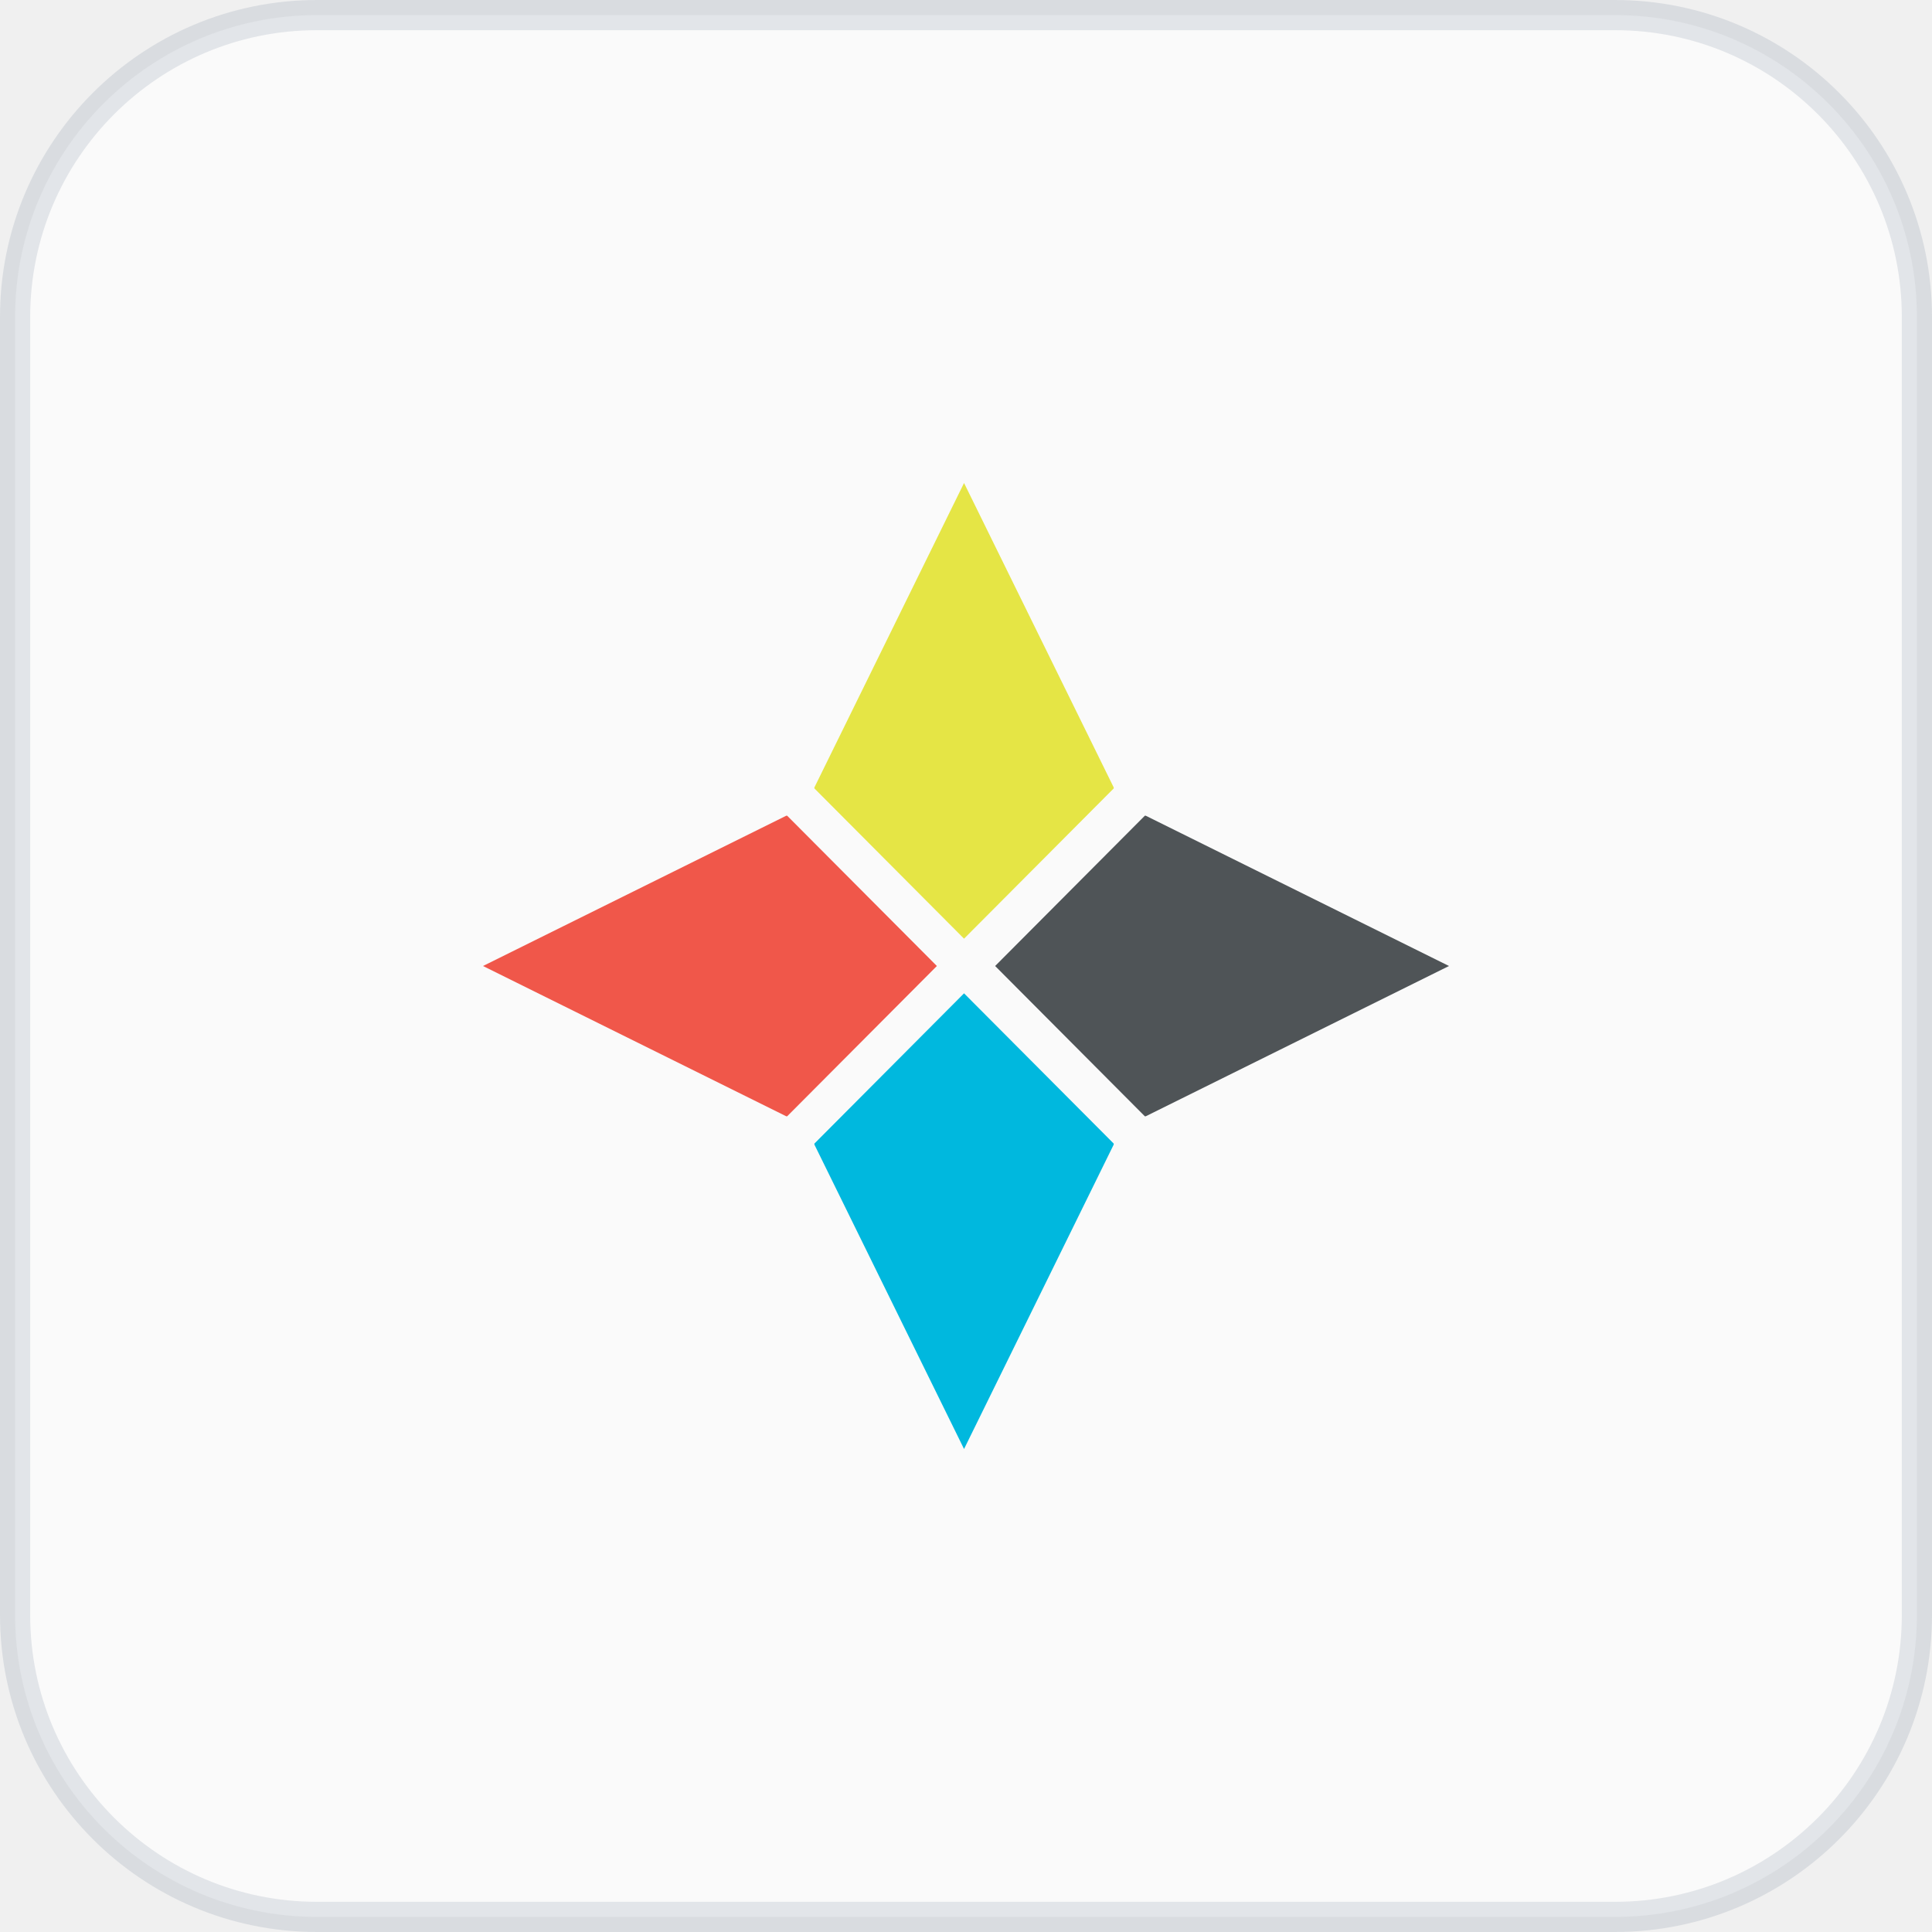
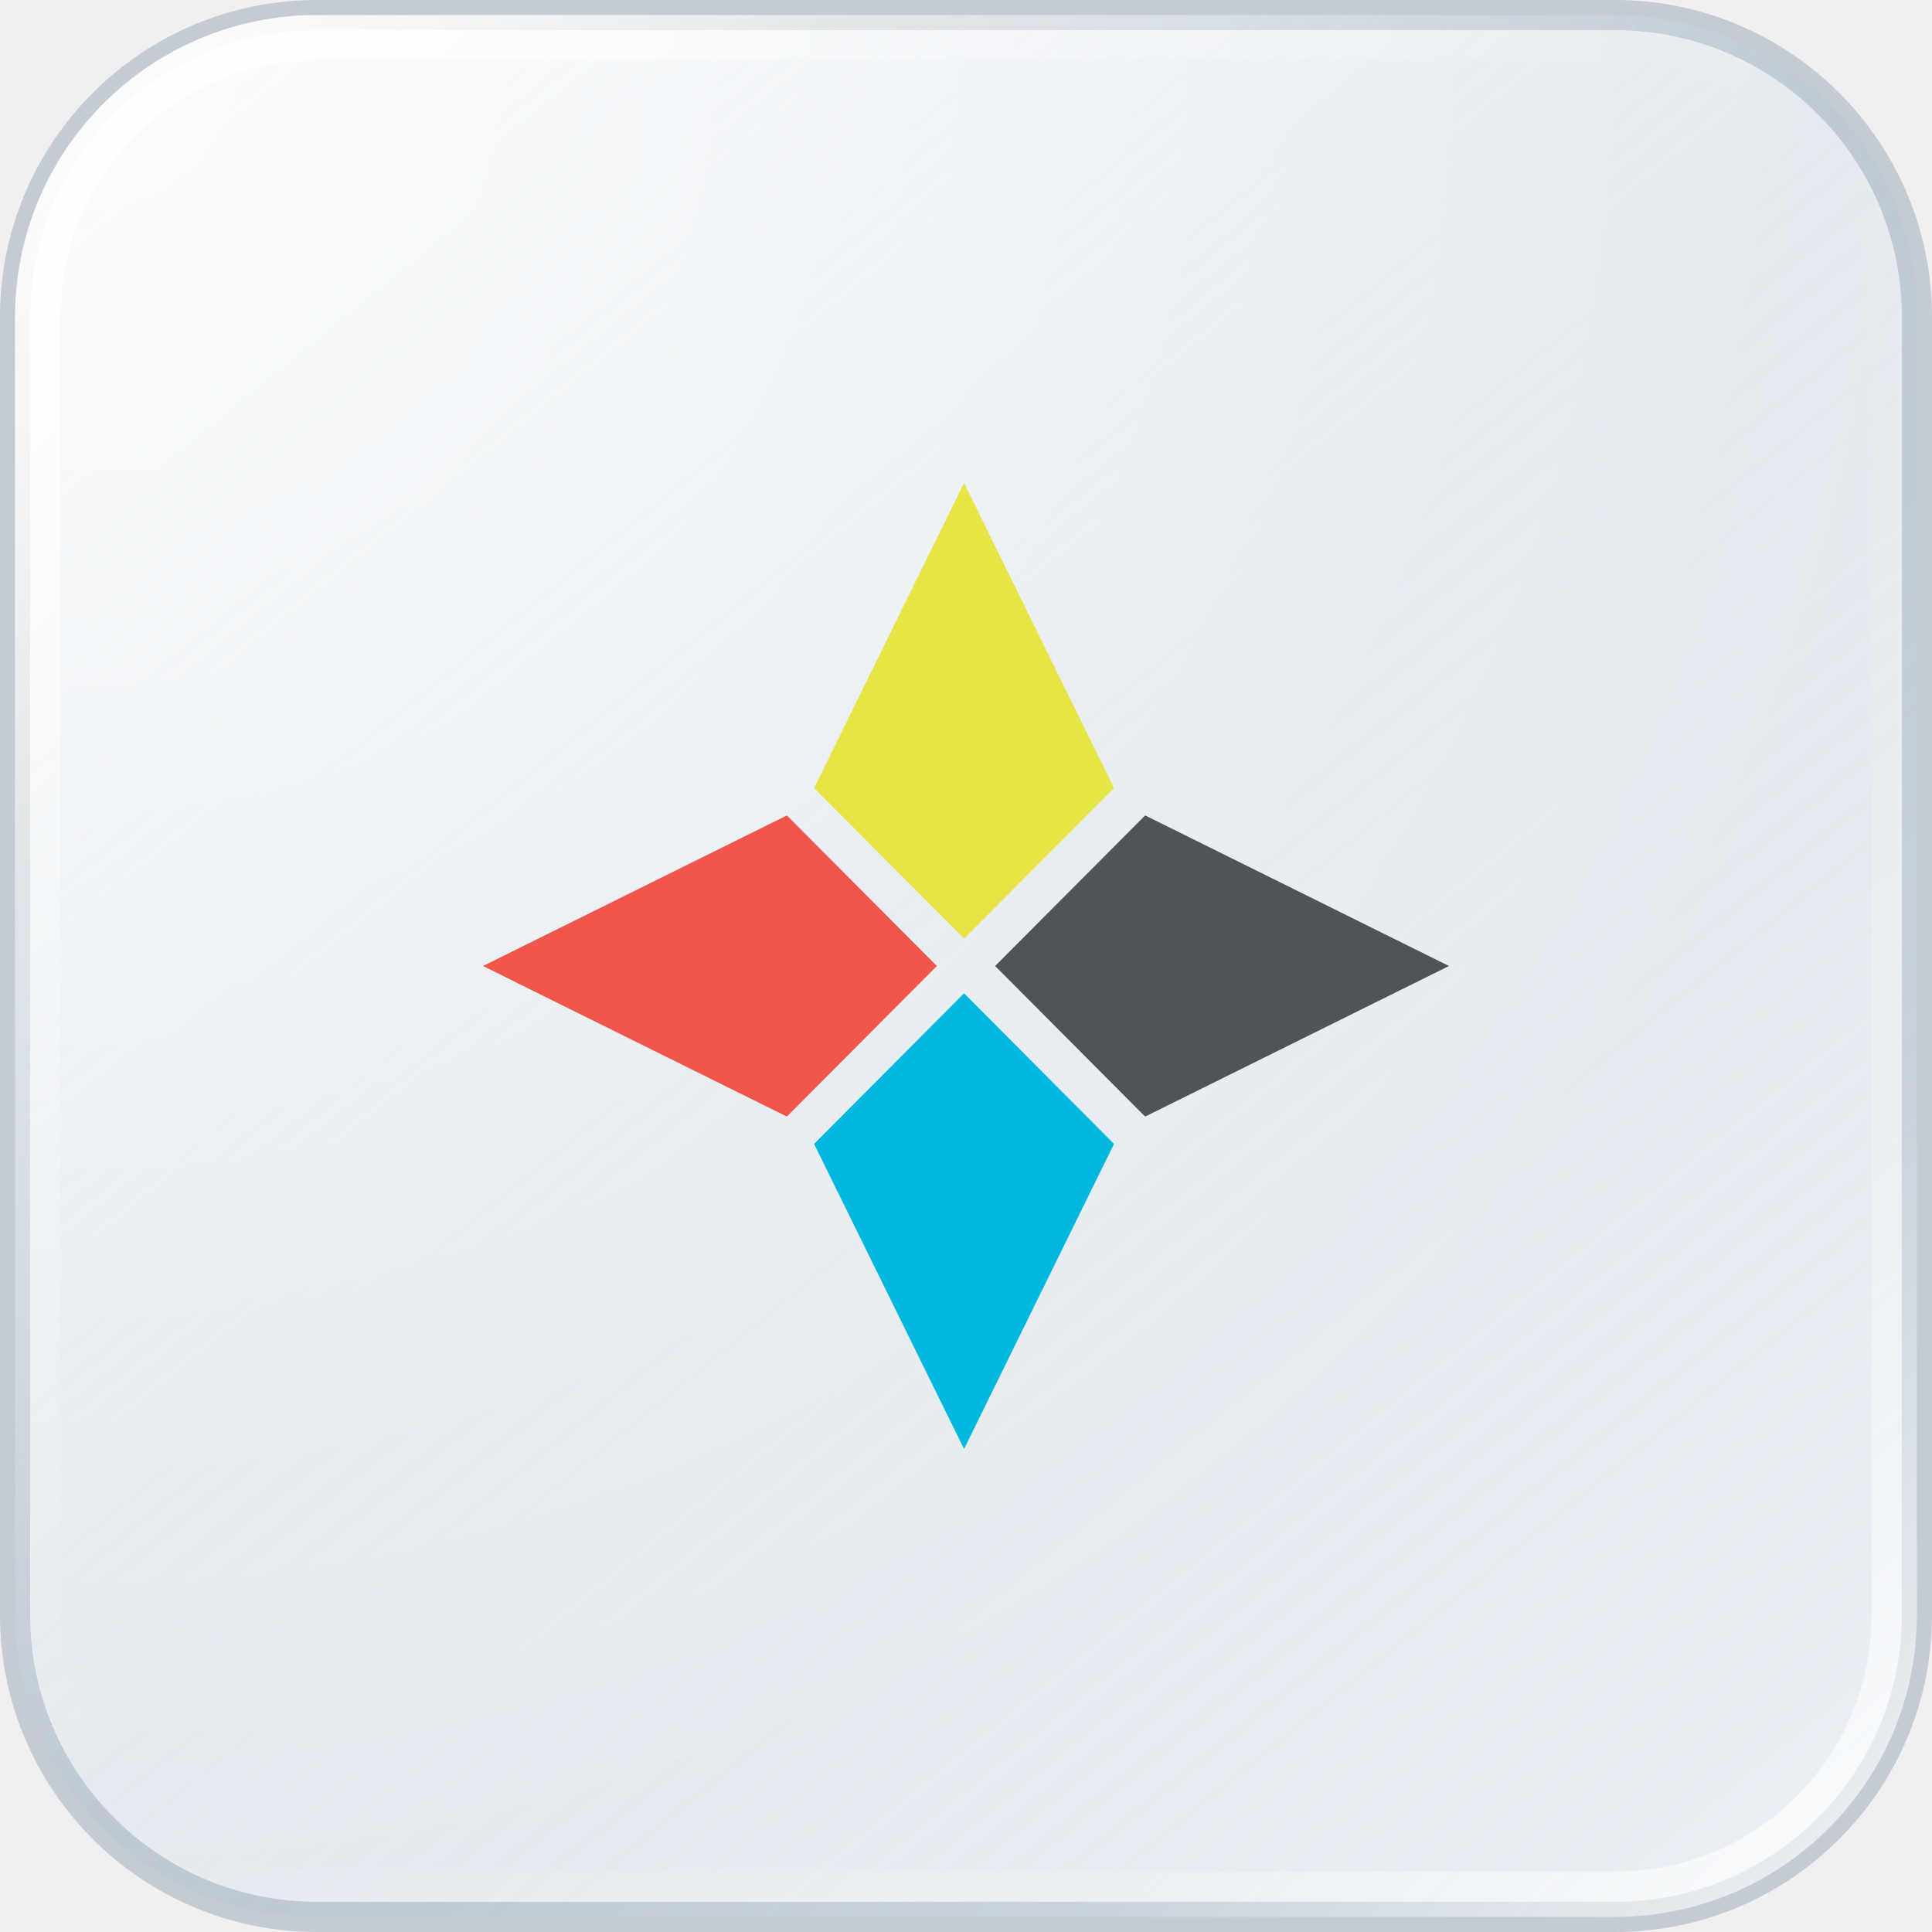
- <svg xmlns="http://www.w3.org/2000/svg" viewBox="0 0 64 64" fill="none">
-   <rect x=".5" y=".5" width="63" height="63" rx="10" fill="#FFFFFF" fill-opacity="0.64" stroke="#62758A" stroke-opacity=".16" />
+ <svg xmlns="http://www.w3.org/2000/svg" viewBox="0 0 64 64" fill="none" color="#374151">
+   <g>
+     <defs>
+       <linearGradient id="fourkites-app-light-background-surface" x1="6" y1="0" x2="58" y2="64" gradientUnits="userSpaceOnUse">
+         <stop offset="0" stop-color="#F3F7FA" stop-opacity=".82" />
+         <stop offset=".48" stop-color="#DCE5ED" stop-opacity=".64" />
+         <stop offset="1" stop-color="#E8EFF5" stop-opacity=".78" />
+       </linearGradient>
+       <radialGradient id="fourkites-app-light-background-sheen" cx="3" cy="2" r="62" gradientUnits="userSpaceOnUse">
+         <stop stop-color="#FFFFFF" stop-opacity=".64" />
+         <stop offset="1" stop-color="#FFFFFF" stop-opacity="0" />
+       </radialGradient>
+       <linearGradient id="fourkites-app-light-background-reflection" x1="0" y1="0" x2="64" y2="64" gradientUnits="userSpaceOnUse">
+         <stop stop-color="#FFFFFF" stop-opacity=".98" />
+         <stop offset=".23" stop-color="#FFFFFF" stop-opacity=".25" />
+         <stop offset=".5" stop-color="#FFFFFF" stop-opacity="0" />
+         <stop offset=".78" stop-color="#FFFFFF" stop-opacity=".18" />
+         <stop offset="1" stop-color="#FFFFFF" stop-opacity=".8" />
+       </linearGradient>
+     </defs>
+     <rect x=".5" y=".5" width="63" height="63" rx="10" fill="url(#fourkites-app-light-background-surface)" stroke="#526E86" stroke-opacity=".28" />
+     <rect x=".5" y=".5" width="63" height="63" rx="10" fill="url(#fourkites-app-light-background-sheen)" />
+     <rect x="1.25" y="1.25" width="61.5" height="61.5" rx="9.25" stroke="url(#fourkites-app-light-background-reflection)" stroke-width="1.5" />
+   </g>
  <defs>
    <clipPath id="fourkites-app-light-tile">
      <rect x=".5" y=".5" width="63" height="63" rx="10" />
    </clipPath>
  </defs>
  <g clip-path="url(#fourkites-app-light-tile)">
    <svg fill="none" viewBox="0 0 38 38" x="16.0" y="16.0" width="32.0" height="32.0">
      <path d="M20.146 19L26.034 24.911H26.072L38 19L26.072 13.089H26.034" fill="#4F5457" />
      <path d="M17.854 19L11.966 13.089H11.928L0 19L11.928 24.911H11.966" fill="#F0574A" />
      <path d="M18.923 20.075L13.036 25.986V26.024L18.923 38L24.811 26.024V25.986" fill="#00B8DE" />
      <path d="M18.923 17.925L24.811 12.014V11.976L18.923 0L13.036 11.976V12.014" fill="#E5E545" />
    </svg>
  </g>
</svg>
